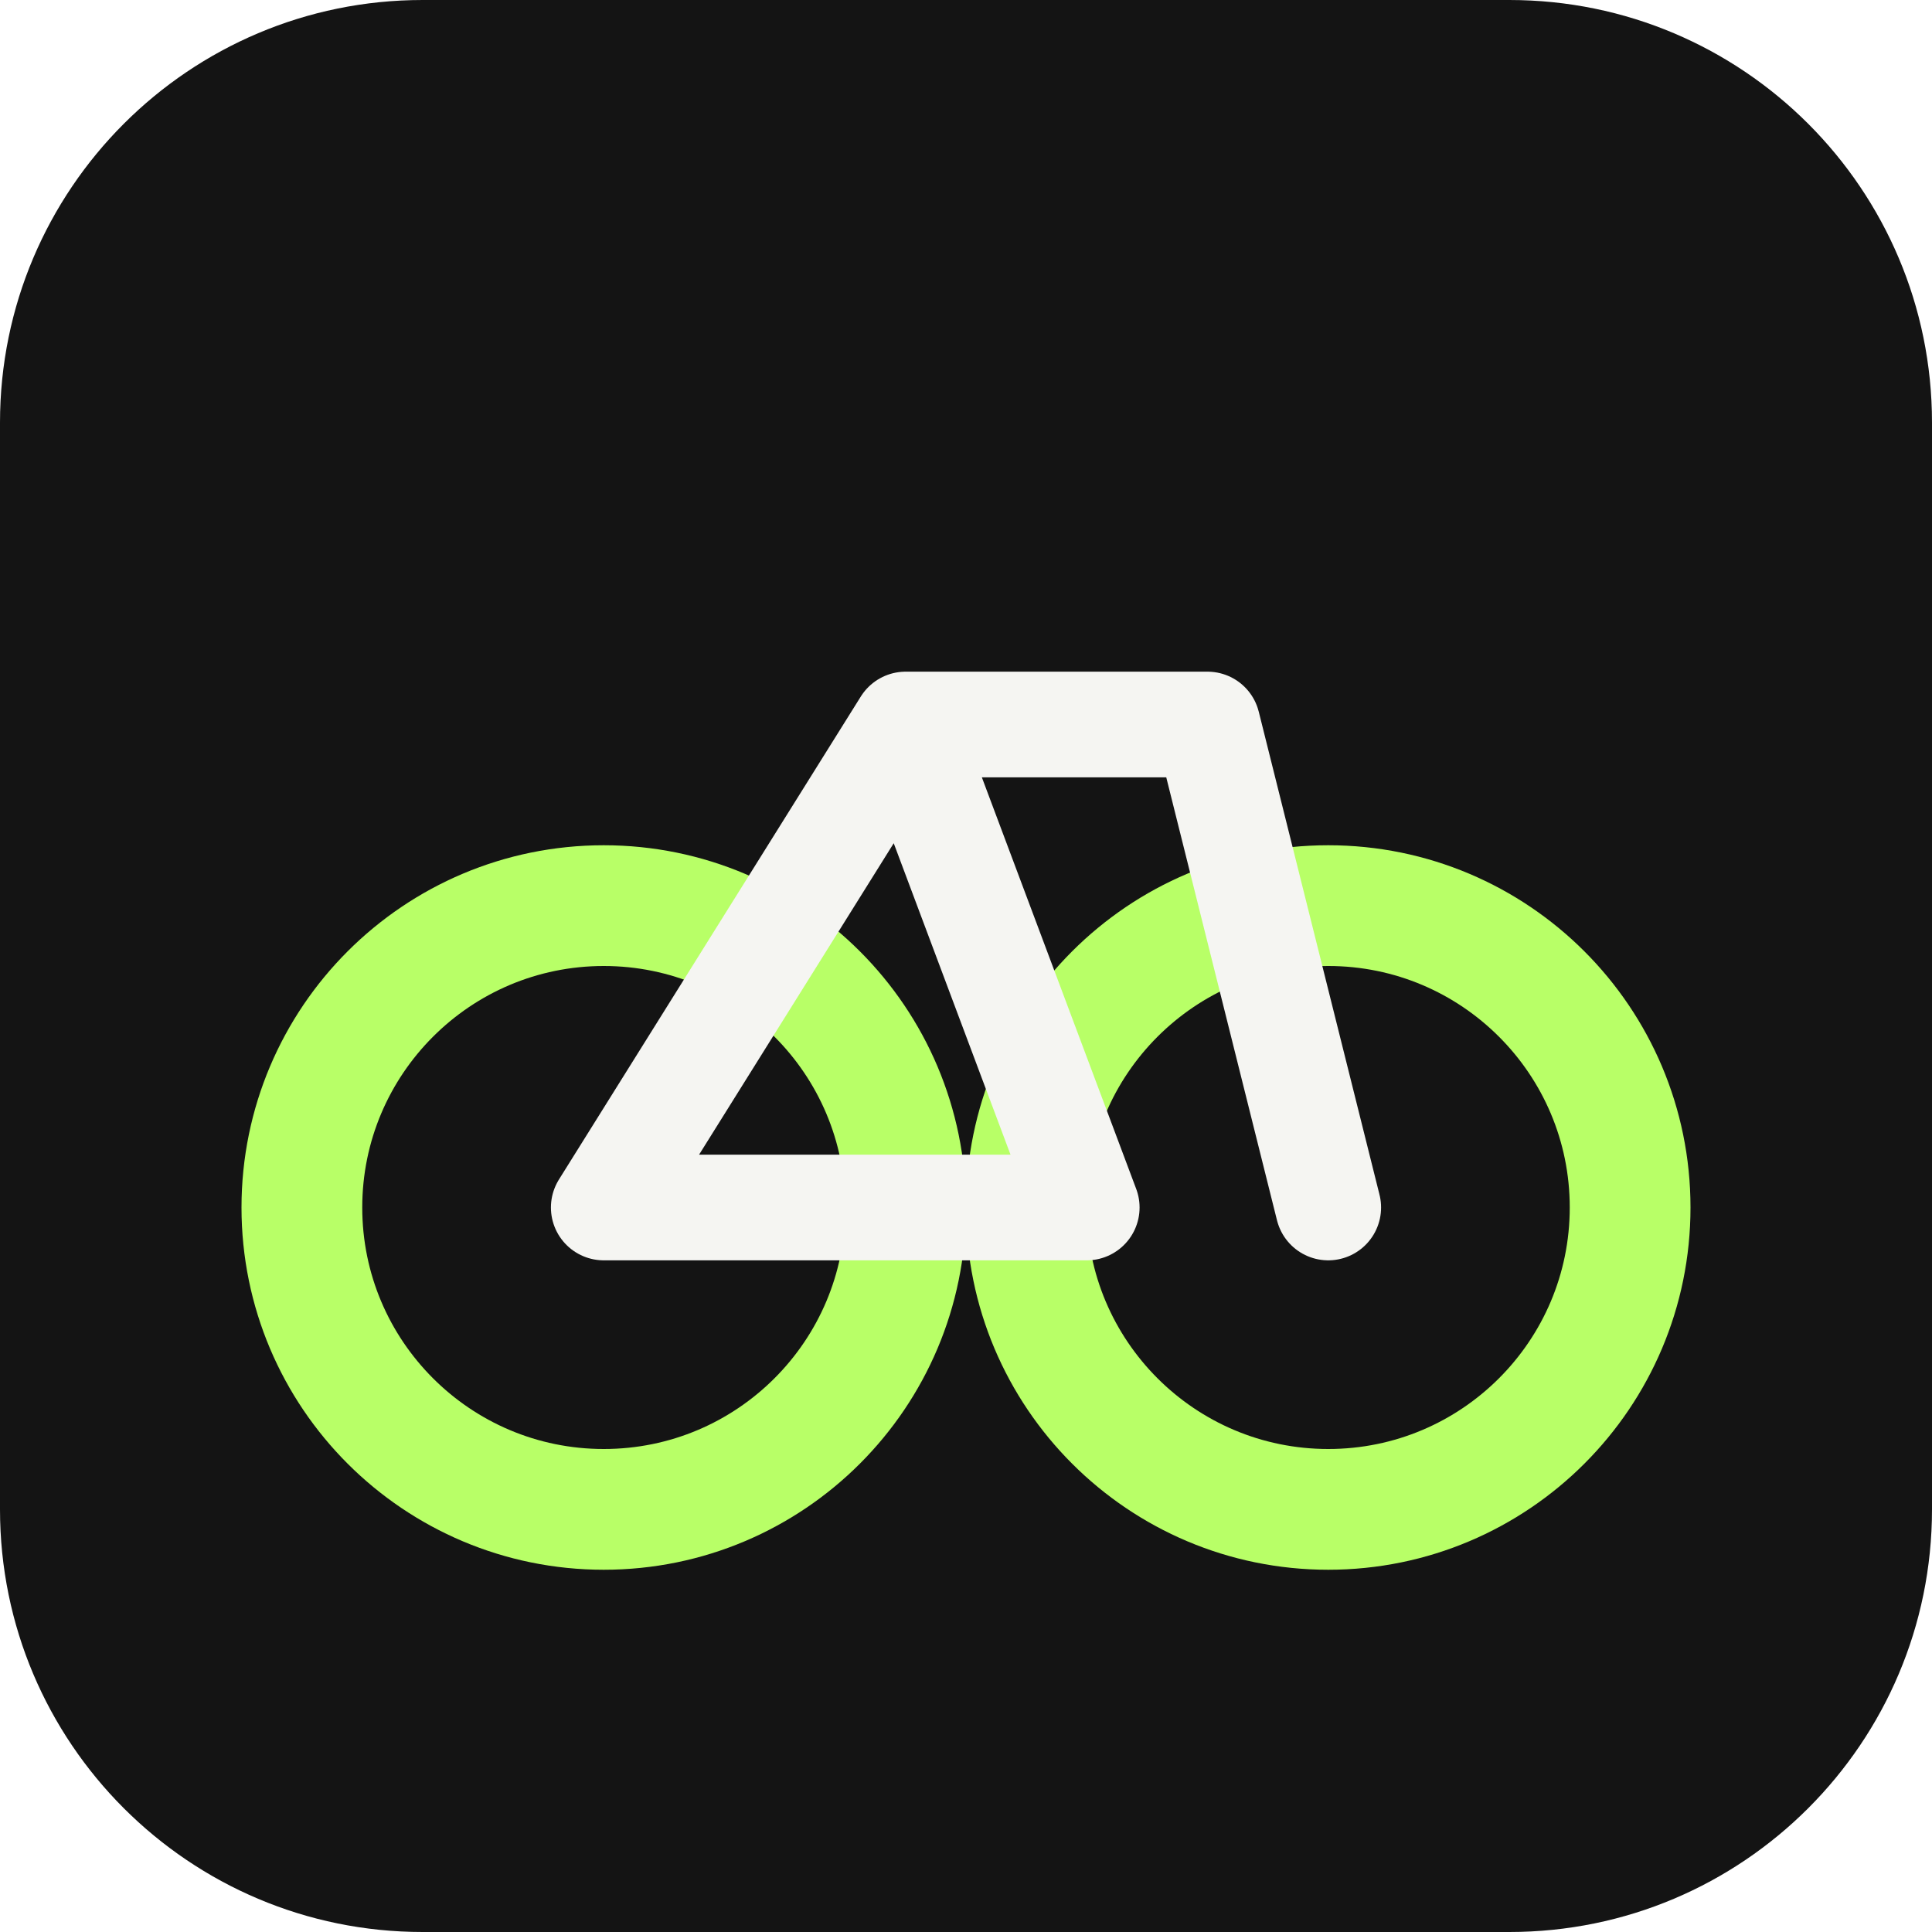
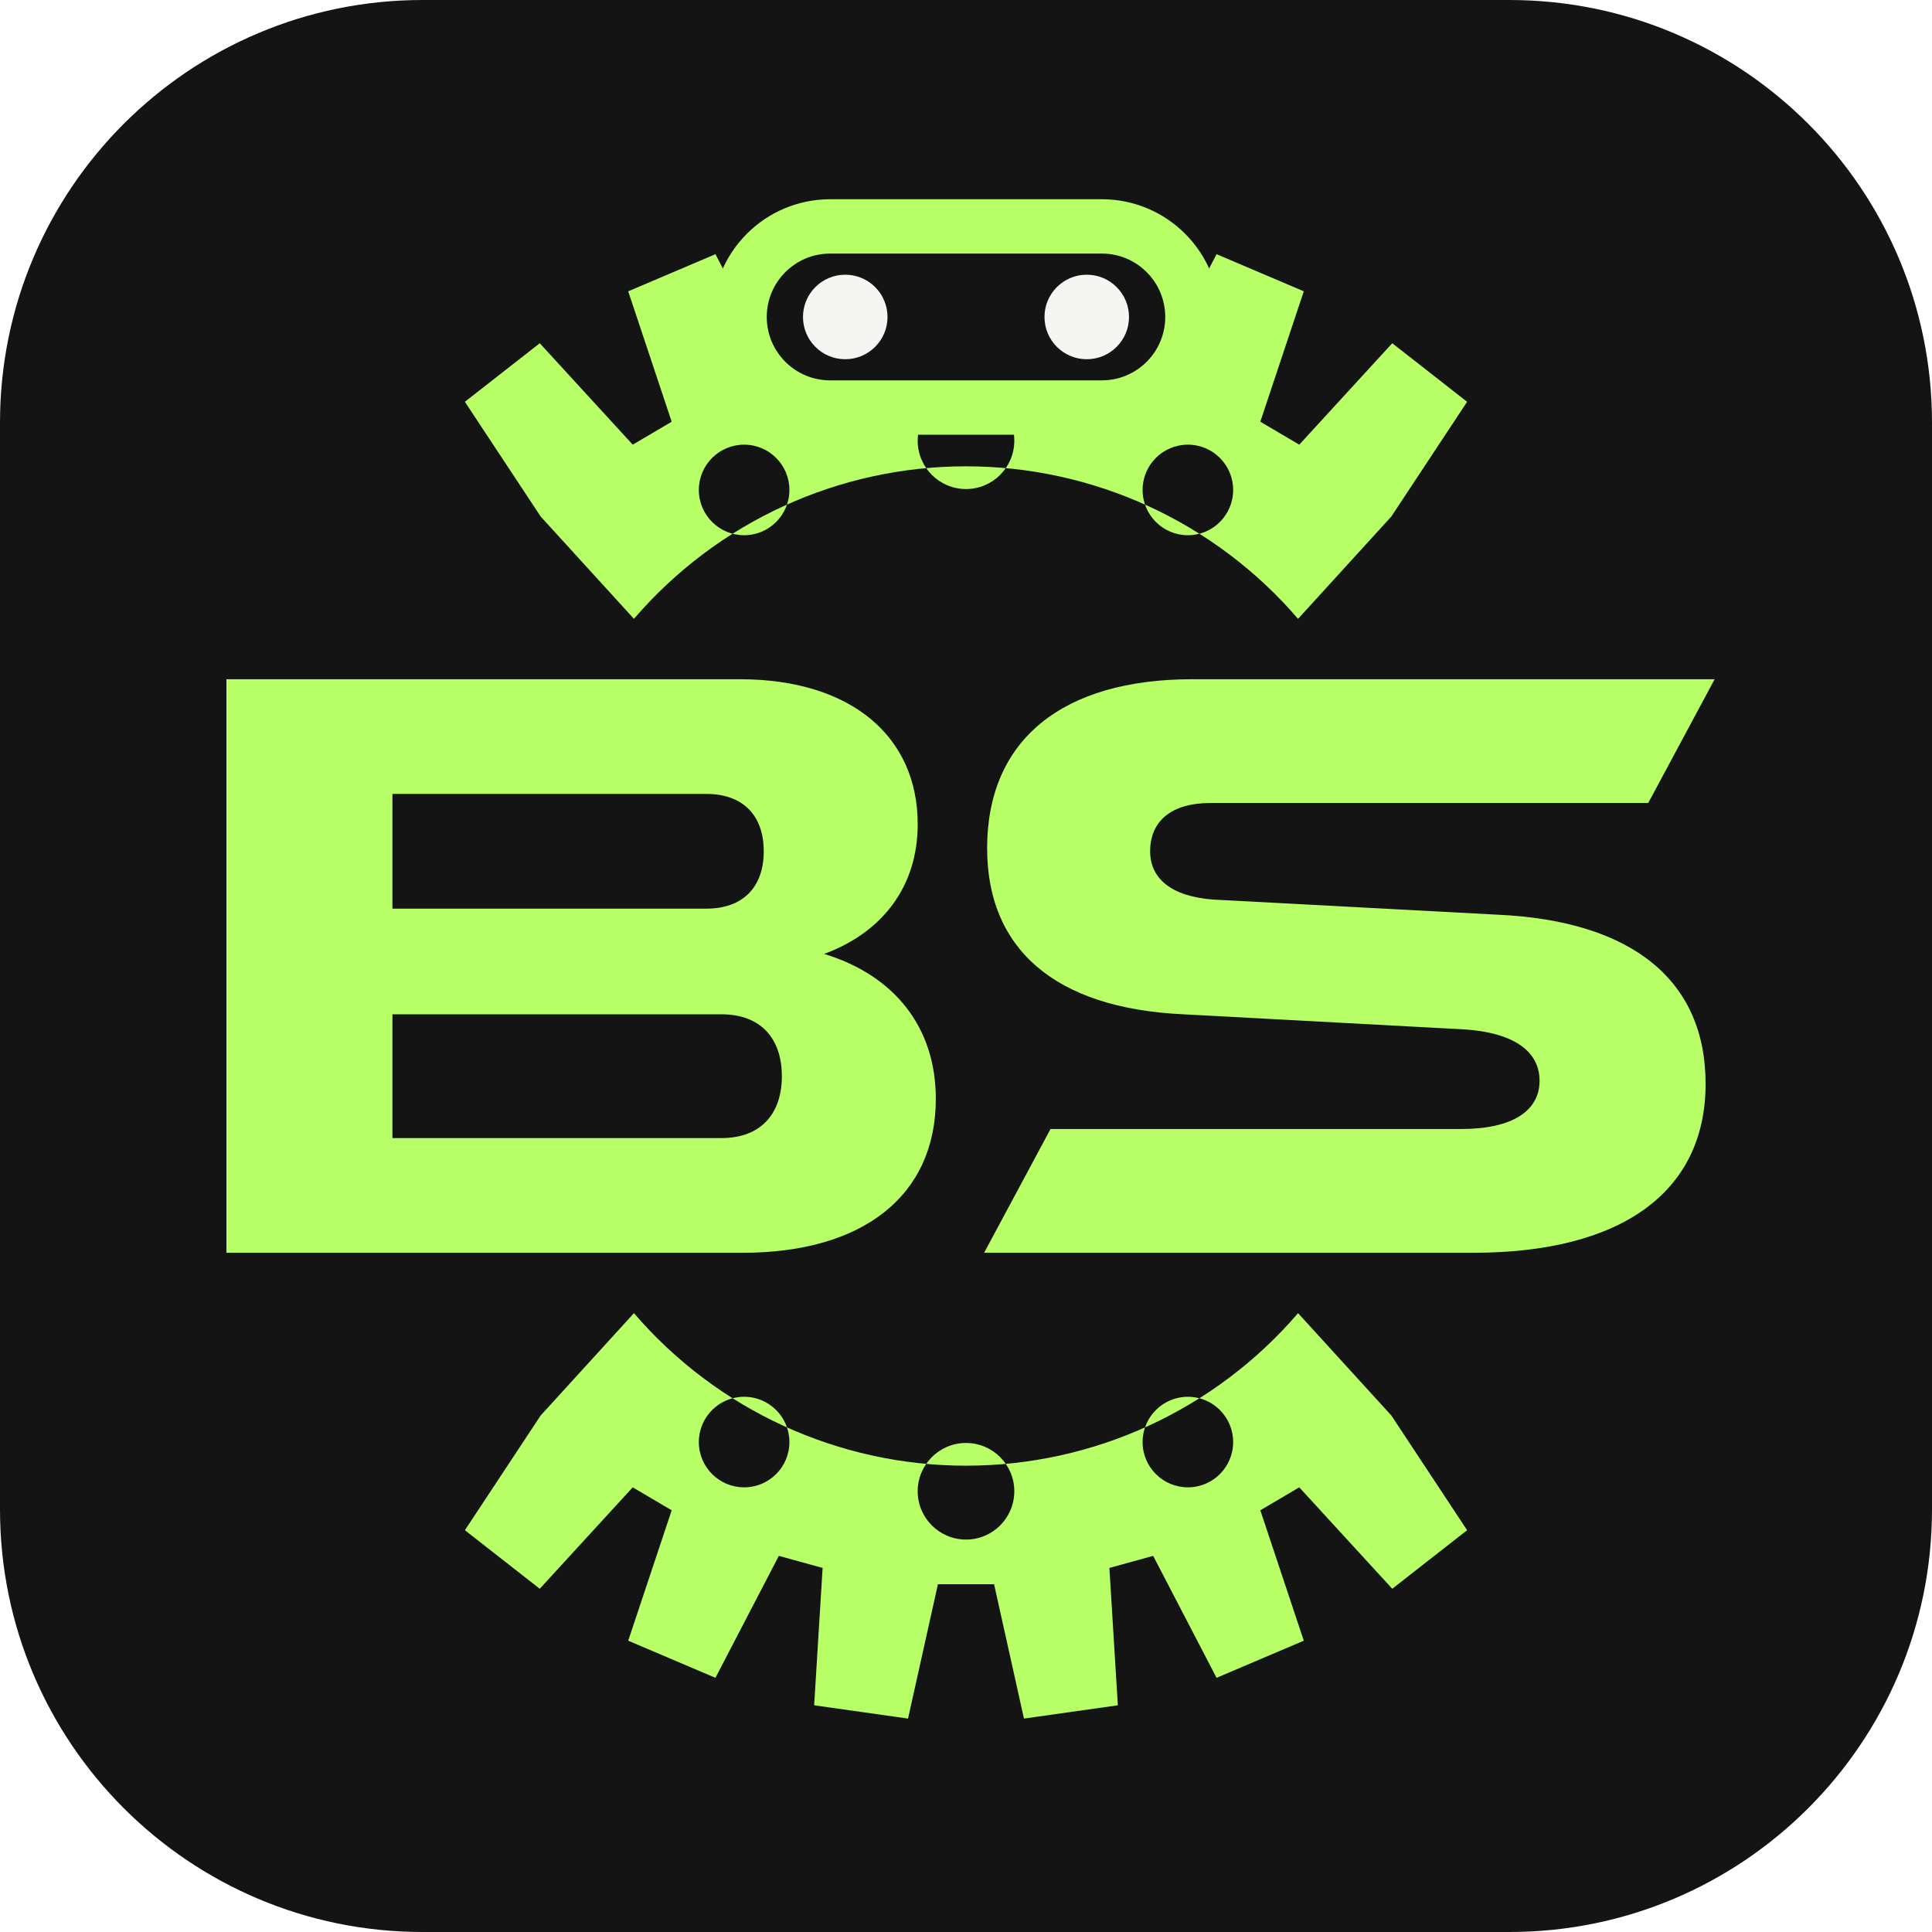
<svg xmlns="http://www.w3.org/2000/svg" viewBox="0 0 64 64">
  <rect width="64" height="64" rx="14" fill="#141414" />
-   <circle cx="20" cy="40" r="10" fill="none" stroke="#B8FF67" stroke-width="4" />
-   <circle cx="44" cy="40" r="10" fill="none" stroke="#B8FF67" stroke-width="4" />
-   <path d="M20 40 L30 24 L40 24 L44 40 M30 24 L36 40 L20 40" fill="none" stroke="#F5F5F2" stroke-width="3.5" stroke-linejoin="round" stroke-linecap="round" />
+   <path fill="#B8FF67" fill-rule="evenodd" d="M17.91 17.11 L15.40 13.31 L17.88 11.37 L20.96 14.73 L22.25 13.97 L20.81 9.65 L23.70 8.42 L25.80 12.46 L27.25 12.06 L26.97 7.51 L30.08 7.07 L31.07 11.52 L32.93 11.52 L33.92 7.07 L37.03 7.51 L36.75 12.06 L38.20 12.46 L40.30 8.42 L43.19 9.65 L41.75 13.97 L43.04 14.73 L46.12 11.37 L48.60 13.31 L46.09 17.11 L43.0 20.5 A14.5 14.5 0 0 0 21.0 20.5 Z M26.15 16.23 A1.5 1.5 0 1 0 23.15 16.23 A1.5 1.5 0 1 0 26.15 16.23 Z M33.6 14.60 A1.6 1.6 0 1 0 30.4 14.60 A1.6 1.6 0 1 0 33.6 14.60 Z M40.85 16.23 A1.5 1.5 0 1 0 37.85 16.23 A1.5 1.5 0 1 0 40.85 16.23 Z" />
+   <rect x="24.5" y="7.5" width="15" height="6" rx="3" fill="#141414" stroke="#B8FF67" stroke-width="1.8" />
+   <circle cx="28" cy="10.5" r="1.4" fill="#F5F5F2" />
+   <circle cx="36" cy="10.5" r="1.4" fill="#F5F5F2" />
+   <path fill="#B8FF67" fill-rule="evenodd" d="M46.09 46.89 L48.60 50.69 L46.12 52.63 L43.04 49.27 L41.75 50.03 L43.19 54.35 L40.30 55.58 L38.20 51.54 L36.75 51.94 L37.03 56.49 L33.92 56.93 L32.93 52.48 L31.07 52.48 L30.08 56.93 L26.97 56.49 L27.25 51.94 L25.80 51.54 L23.70 55.58 L20.81 54.35 L22.25 50.03 L20.96 49.27 L17.88 52.63 L15.40 50.69 L17.91 46.89 L21.0 43.5 A14.5 14.5 0 0 0 43.0 43.5 Z M40.85 47.77 A1.5 1.5 0 1 0 37.85 47.77 A1.5 1.5 0 1 0 40.85 47.77 Z M33.6 49.40 A1.6 1.6 0 1 0 30.4 49.40 A1.6 1.6 0 1 0 33.6 49.40 Z M26.15 47.77 A1.5 1.5 0 1 0 23.15 47.77 A1.5 1.5 0 1 0 26.15 47.77 Z" />
+   <path fill="#B8FF67" stroke="#141414" stroke-width="2" paint-order="stroke" fill-rule="evenodd" d="M7.5 22.5 H24.5 C28.2 22.5 30.4 24.4 30.4 27.3 C30.4 29.4 29.2 30.9 27.3 31.6 C29.6 32.3 31 34.0 31 36.4 C31 39.6 28.6 41.5 24.6 41.5 H7.5 Z M13 26.3 V30.1 H23.4 C24.6 30.1 25.3 29.4 25.3 28.2 C25.3 27.0 24.6 26.3 23.4 26.3 Z M13 33.6 V37.7 H23.9 C25.2 37.7 25.9 36.9 25.9 35.65 C25.9 34.4 25.2 33.6 23.9 33.6 Z" />
+   <path fill="#B8FF67" stroke="#141414" stroke-width="2" paint-order="stroke" d="M39.5 22.5 H56.8 L54.6 26.6 H40.1 C38.8 26.6 38.1 27.2 38.1 28.2 C38.1 29.1 38.8 29.7 40.2 29.8 L49.6 30.3 C54.1 30.5 56.5 32.5 56.5 35.9 C56.5 39.5 53.7 41.5 48.8 41.5 H32.6 L34.8 37.4 H48.4 C50.1 37.4 51.0 36.8 51.0 35.8 C51.0 34.8 50.1 34.2 48.5 34.1 L39.2 33.6 C34.9 33.4 32.7 31.4 32.7 28.1 C32.7 24.5 35.2 22.5 39.5 22.5 Z" />
</svg>
